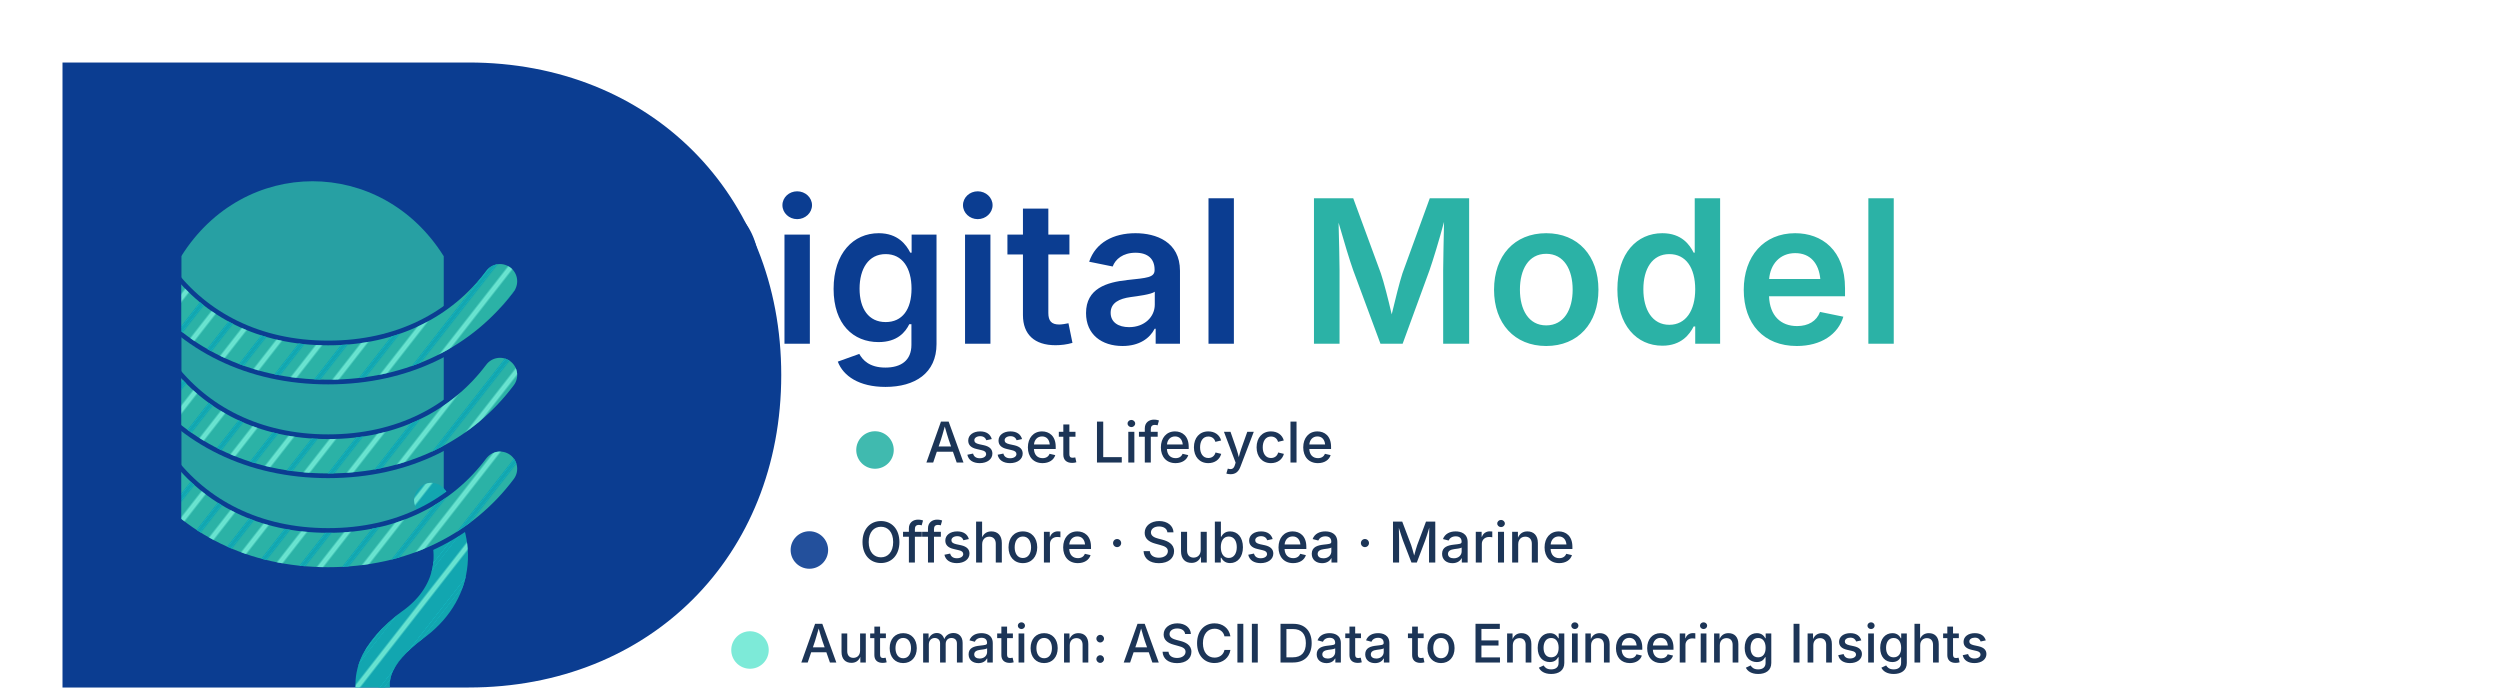
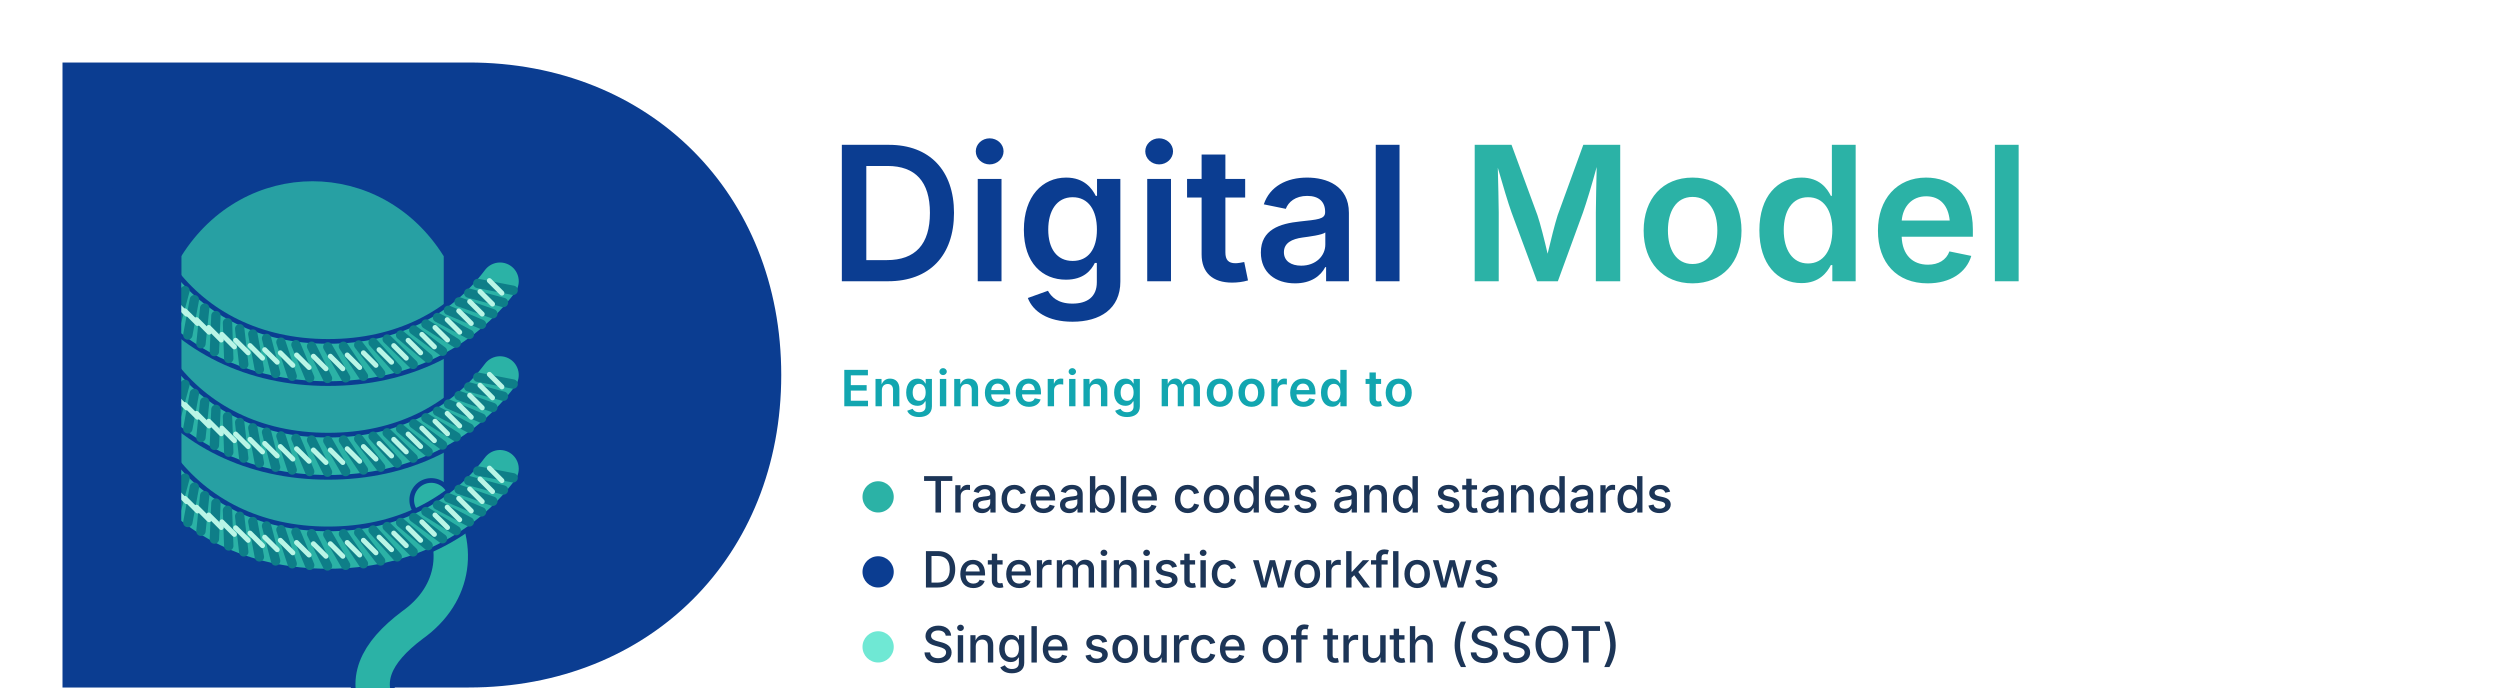
<svg xmlns="http://www.w3.org/2000/svg" width="800" height="220" viewBox="0 0 800 220" fill="none">
-   <defs>
-     <clipPath id="clip">
-       <rect x="0" y="0" width="800" height="220" rx="16" />
-     </clipPath>
-     <pattern id="lay-dm" patternUnits="userSpaceOnUse" width="11" height="11" patternTransform="rotate(38)">
-       <rect width="11" height="11" fill="none" />
-       <line x1="0" y1="0" x2="0" y2="11" stroke="#12A6B0" stroke-width="3.4" />
-       <line x1="5.5" y1="0" x2="5.5" y2="11" stroke="#6FE8D4" stroke-width="1.6" opacity=".9" />
-     </pattern>
-   </defs>
-   <g clip-path="url(#clip)">
+   <g>
    <g transform="translate(20 10)">
      <path d="M0 10h130c58 0 100 42 100 100s-42 100-100 100H0z" fill="#0B3D91" />
      <path d="M38 72c20-32 64-32 84 0v76c-20 32-64 32-84 0z" fill="#2BB2A6" opacity=".85" />
-       <path d="M118 150c10 14 8 30 -6 40c-12 9 -16 18 -10 28" fill="none" stroke="#12A6B0" stroke-width="11" stroke-linecap="round" />
-       <path d="M118 150c10 14 8 30 -6 40c-12 9 -16 18 -10 28" fill="none" stroke="url(#lay-dm)" stroke-width="11" stroke-linecap="round" />
-       <path d="M30 140c12 16 31 26 55 26s43-10 55-26" fill="none" stroke="#0B3D91" stroke-width="14" stroke-linecap="round" />
-       <path d="M30 140c12 16 31 26 55 26s43-10 55-26" fill="none" stroke="#2BB2A6" stroke-width="11" stroke-linecap="round" />
-       <path d="M30 140c12 16 31 26 55 26s43-10 55-26" fill="none" stroke="url(#lay-dm)" stroke-width="11" stroke-linecap="round" />
-       <path d="M30 110c12 16 31 26 55 26s43-10 55-26" fill="none" stroke="#0B3D91" stroke-width="14" stroke-linecap="round" />
-       <path d="M30 110c12 16 31 26 55 26s43-10 55-26" fill="none" stroke="#2BB2A6" stroke-width="11" stroke-linecap="round" />
-       <path d="M30 110c12 16 31 26 55 26s43-10 55-26" fill="none" stroke="url(#lay-dm)" stroke-width="11" stroke-linecap="round" />
-       <path d="M30 80c12 16 31 26 55 26s43-10 55-26" fill="none" stroke="#0B3D91" stroke-width="14" stroke-linecap="round" />
-       <path d="M30 80c12 16 31 26 55 26s43-10 55-26" fill="none" stroke="#2BB2A6" stroke-width="11" stroke-linecap="round" />
-       <path d="M30 80c12 16 31 26 55 26s43-10 55-26" fill="none" stroke="url(#lay-dm)" stroke-width="11" stroke-linecap="round" />
+       <path d="M118 150c10 14 8 30 -6 40c-12 9 -16 18 -10 28" fill="none" stroke="#0B3D91" stroke-width="14" stroke-linecap="round" />
+       <path d="M118 150c10 14 8 30 -6 40c-12 9 -16 18 -10 28" fill="none" stroke="#2BB2A6" stroke-width="11" stroke-linecap="round" />
+       <path d="M30 80c12 16 31 26 55 26s43-10 55-26" fill="none" stroke="#0B3D91" stroke-width="15" stroke-linecap="round" />
+       <path d="M30 80c12 16 31 26 55 26s43-10 55-26" fill="none" stroke="#2BB2A6" stroke-width="12" stroke-linecap="round" />
+       <line x1="33.7" y1="76.5" x2="29.2" y2="87.1" stroke="#0E7E88" stroke-width="3" stroke-linecap="round" />
+       <line x1="36.3" y1="79.9" x2="32.6" y2="90.7" stroke="#0E7E88" stroke-width="3" stroke-linecap="round" />
+       <line x1="39.2" y1="83.0" x2="36.2" y2="94.1" stroke="#0E7E88" stroke-width="3" stroke-linecap="round" />
+       <line x1="42.2" y1="85.9" x2="40.1" y2="97.2" stroke="#0E7E88" stroke-width="3" stroke-linecap="round" />
+       <line x1="45.5" y1="88.6" x2="44.3" y2="100.0" stroke="#0E7E88" stroke-width="3" stroke-linecap="round" />
+       <line x1="49.1" y1="91.0" x2="48.6" y2="102.5" stroke="#0E7E88" stroke-width="3" stroke-linecap="round" />
+       <line x1="52.8" y1="93.3" x2="53.2" y2="104.7" stroke="#0E7E88" stroke-width="3" stroke-linecap="round" />
+       <line x1="56.7" y1="95.2" x2="58.0" y2="106.6" stroke="#0E7E88" stroke-width="3" stroke-linecap="round" />
+       <line x1="60.9" y1="96.9" x2="63.0" y2="108.2" stroke="#0E7E88" stroke-width="3" stroke-linecap="round" />
+       <line x1="65.3" y1="98.3" x2="68.2" y2="109.5" stroke="#0E7E88" stroke-width="3" stroke-linecap="round" />
+       <line x1="69.9" y1="99.5" x2="73.5" y2="110.4" stroke="#0E7E88" stroke-width="3" stroke-linecap="round" />
+       <line x1="74.7" y1="100.3" x2="79.1" y2="110.9" stroke="#0E7E88" stroke-width="3" stroke-linecap="round" />
+       <line x1="79.7" y1="100.8" x2="84.8" y2="111.1" stroke="#0E7E88" stroke-width="3" stroke-linecap="round" />
+       <line x1="84.9" y1="101.0" x2="90.6" y2="110.9" stroke="#0E7E88" stroke-width="3" stroke-linecap="round" />
+       <line x1="89.9" y1="100.8" x2="96.3" y2="110.4" stroke="#0E7E88" stroke-width="3" stroke-linecap="round" />
+       <line x1="94.8" y1="100.4" x2="101.8" y2="109.5" stroke="#0E7E88" stroke-width="3" stroke-linecap="round" />
+       <line x1="99.4" y1="99.6" x2="107.1" y2="108.2" stroke="#0E7E88" stroke-width="3" stroke-linecap="round" />
+       <line x1="103.9" y1="98.5" x2="112.2" y2="106.6" stroke="#0E7E88" stroke-width="3" stroke-linecap="round" />
+       <line x1="108.2" y1="97.2" x2="117.0" y2="104.6" stroke="#0E7E88" stroke-width="3" stroke-linecap="round" />
+       <line x1="112.4" y1="95.6" x2="121.6" y2="102.4" stroke="#0E7E88" stroke-width="3" stroke-linecap="round" />
+       <line x1="116.3" y1="93.7" x2="126.0" y2="99.8" stroke="#0E7E88" stroke-width="3" stroke-linecap="round" />
+       <line x1="120.0" y1="91.6" x2="130.2" y2="97.0" stroke="#0E7E88" stroke-width="3" stroke-linecap="round" />
+       <line x1="123.5" y1="89.3" x2="134.1" y2="93.8" stroke="#0E7E88" stroke-width="3" stroke-linecap="round" />
+       <line x1="126.9" y1="86.6" x2="137.7" y2="90.4" stroke="#0E7E88" stroke-width="3" stroke-linecap="round" />
+       <line x1="130.0" y1="83.8" x2="141.1" y2="86.8" stroke="#0E7E88" stroke-width="3" stroke-linecap="round" />
+       <line x1="132.9" y1="80.7" x2="144.2" y2="82.9" stroke="#0E7E88" stroke-width="3" stroke-linecap="round" />
+       <line x1="29.4" y1="79.8" x2="33.4" y2="83.8" stroke="#B9F5E6" stroke-width="1.6" stroke-linecap="round" />
+       <line x1="32.4" y1="83.3" x2="36.4" y2="87.3" stroke="#B9F5E6" stroke-width="1.6" stroke-linecap="round" />
+       <line x1="35.7" y1="86.5" x2="39.7" y2="90.5" stroke="#B9F5E6" stroke-width="1.6" stroke-linecap="round" />
+       <line x1="39.2" y1="89.5" x2="43.2" y2="93.5" stroke="#B9F5E6" stroke-width="1.6" stroke-linecap="round" />
+       <line x1="42.9" y1="92.3" x2="46.9" y2="96.3" stroke="#B9F5E6" stroke-width="1.6" stroke-linecap="round" />
+       <line x1="46.8" y1="94.8" x2="50.8" y2="98.8" stroke="#B9F5E6" stroke-width="1.6" stroke-linecap="round" />
+       <line x1="51.0" y1="97.0" x2="55.0" y2="101.0" stroke="#B9F5E6" stroke-width="1.6" stroke-linecap="round" />
+       <line x1="55.4" y1="98.9" x2="59.4" y2="102.9" stroke="#B9F5E6" stroke-width="1.6" stroke-linecap="round" />
+       <line x1="60.0" y1="100.6" x2="64.0" y2="104.6" stroke="#B9F5E6" stroke-width="1.6" stroke-linecap="round" />
+       <line x1="64.7" y1="101.9" x2="68.7" y2="105.9" stroke="#B9F5E6" stroke-width="1.6" stroke-linecap="round" />
+       <line x1="69.7" y1="102.9" x2="73.7" y2="106.9" stroke="#B9F5E6" stroke-width="1.6" stroke-linecap="round" />
+       <line x1="74.9" y1="103.6" x2="78.9" y2="107.6" stroke="#B9F5E6" stroke-width="1.6" stroke-linecap="round" />
+       <line x1="80.3" y1="104.0" x2="84.3" y2="108.0" stroke="#B9F5E6" stroke-width="1.6" stroke-linecap="round" />
+       <line x1="85.7" y1="104.0" x2="89.7" y2="108.0" stroke="#B9F5E6" stroke-width="1.6" stroke-linecap="round" />
+       <line x1="91.1" y1="103.6" x2="95.1" y2="107.6" stroke="#B9F5E6" stroke-width="1.6" stroke-linecap="round" />
+       <line x1="96.3" y1="102.9" x2="100.3" y2="106.9" stroke="#B9F5E6" stroke-width="1.6" stroke-linecap="round" />
+       <line x1="101.3" y1="101.9" x2="105.3" y2="105.9" stroke="#B9F5E6" stroke-width="1.6" stroke-linecap="round" />
+       <line x1="106.0" y1="100.6" x2="110.0" y2="104.6" stroke="#B9F5E6" stroke-width="1.6" stroke-linecap="round" />
+       <line x1="110.6" y1="98.9" x2="114.6" y2="102.9" stroke="#B9F5E6" stroke-width="1.6" stroke-linecap="round" />
+       <line x1="115.0" y1="97.0" x2="119.0" y2="101.0" stroke="#B9F5E6" stroke-width="1.6" stroke-linecap="round" />
+       <line x1="119.2" y1="94.8" x2="123.2" y2="98.8" stroke="#B9F5E6" stroke-width="1.6" stroke-linecap="round" />
+       <line x1="123.1" y1="92.3" x2="127.1" y2="96.3" stroke="#B9F5E6" stroke-width="1.6" stroke-linecap="round" />
+       <line x1="126.8" y1="89.5" x2="130.8" y2="93.5" stroke="#B9F5E6" stroke-width="1.6" stroke-linecap="round" />
+       <line x1="130.3" y1="86.5" x2="134.3" y2="90.5" stroke="#B9F5E6" stroke-width="1.6" stroke-linecap="round" />
+       <line x1="133.6" y1="83.3" x2="137.6" y2="87.3" stroke="#B9F5E6" stroke-width="1.6" stroke-linecap="round" />
+       <line x1="136.6" y1="79.8" x2="140.6" y2="83.8" stroke="#B9F5E6" stroke-width="1.6" stroke-linecap="round" />
+       <path d="M30 110c12 16 31 26 55 26s43-10 55-26" fill="none" stroke="#0B3D91" stroke-width="15" stroke-linecap="round" />
+       <path d="M30 110c12 16 31 26 55 26s43-10 55-26" fill="none" stroke="#2BB2A6" stroke-width="12" stroke-linecap="round" />
+       <line x1="33.7" y1="106.5" x2="29.2" y2="117.1" stroke="#0E7E88" stroke-width="3" stroke-linecap="round" />
+       <line x1="36.3" y1="109.9" x2="32.6" y2="120.7" stroke="#0E7E88" stroke-width="3" stroke-linecap="round" />
+       <line x1="39.2" y1="113.0" x2="36.2" y2="124.1" stroke="#0E7E88" stroke-width="3" stroke-linecap="round" />
+       <line x1="42.2" y1="115.9" x2="40.1" y2="127.2" stroke="#0E7E88" stroke-width="3" stroke-linecap="round" />
+       <line x1="45.5" y1="118.6" x2="44.3" y2="130.0" stroke="#0E7E88" stroke-width="3" stroke-linecap="round" />
+       <line x1="49.1" y1="121.0" x2="48.6" y2="132.5" stroke="#0E7E88" stroke-width="3" stroke-linecap="round" />
+       <line x1="52.8" y1="123.3" x2="53.2" y2="134.7" stroke="#0E7E88" stroke-width="3" stroke-linecap="round" />
+       <line x1="56.7" y1="125.2" x2="58.0" y2="136.6" stroke="#0E7E88" stroke-width="3" stroke-linecap="round" />
+       <line x1="60.9" y1="126.9" x2="63.0" y2="138.2" stroke="#0E7E88" stroke-width="3" stroke-linecap="round" />
+       <line x1="65.3" y1="128.3" x2="68.2" y2="139.5" stroke="#0E7E88" stroke-width="3" stroke-linecap="round" />
+       <line x1="69.9" y1="129.5" x2="73.5" y2="140.4" stroke="#0E7E88" stroke-width="3" stroke-linecap="round" />
+       <line x1="74.7" y1="130.3" x2="79.1" y2="140.9" stroke="#0E7E88" stroke-width="3" stroke-linecap="round" />
+       <line x1="79.7" y1="130.8" x2="84.8" y2="141.1" stroke="#0E7E88" stroke-width="3" stroke-linecap="round" />
+       <line x1="84.9" y1="131.0" x2="90.6" y2="140.9" stroke="#0E7E88" stroke-width="3" stroke-linecap="round" />
+       <line x1="89.9" y1="130.8" x2="96.3" y2="140.4" stroke="#0E7E88" stroke-width="3" stroke-linecap="round" />
+       <line x1="94.8" y1="130.4" x2="101.8" y2="139.5" stroke="#0E7E88" stroke-width="3" stroke-linecap="round" />
+       <line x1="99.4" y1="129.6" x2="107.1" y2="138.2" stroke="#0E7E88" stroke-width="3" stroke-linecap="round" />
+       <line x1="103.9" y1="128.5" x2="112.2" y2="136.6" stroke="#0E7E88" stroke-width="3" stroke-linecap="round" />
+       <line x1="108.2" y1="127.2" x2="117.0" y2="134.6" stroke="#0E7E88" stroke-width="3" stroke-linecap="round" />
+       <line x1="112.4" y1="125.6" x2="121.6" y2="132.4" stroke="#0E7E88" stroke-width="3" stroke-linecap="round" />
+       <line x1="116.3" y1="123.7" x2="126.0" y2="129.8" stroke="#0E7E88" stroke-width="3" stroke-linecap="round" />
+       <line x1="120.0" y1="121.6" x2="130.2" y2="127.0" stroke="#0E7E88" stroke-width="3" stroke-linecap="round" />
+       <line x1="123.5" y1="119.3" x2="134.1" y2="123.8" stroke="#0E7E88" stroke-width="3" stroke-linecap="round" />
+       <line x1="126.9" y1="116.6" x2="137.7" y2="120.4" stroke="#0E7E88" stroke-width="3" stroke-linecap="round" />
+       <line x1="130.0" y1="113.8" x2="141.1" y2="116.8" stroke="#0E7E88" stroke-width="3" stroke-linecap="round" />
+       <line x1="132.9" y1="110.7" x2="144.2" y2="112.9" stroke="#0E7E88" stroke-width="3" stroke-linecap="round" />
+       <line x1="29.4" y1="109.8" x2="33.4" y2="113.8" stroke="#B9F5E6" stroke-width="1.6" stroke-linecap="round" />
+       <line x1="32.4" y1="113.3" x2="36.4" y2="117.3" stroke="#B9F5E6" stroke-width="1.6" stroke-linecap="round" />
+       <line x1="35.7" y1="116.5" x2="39.7" y2="120.5" stroke="#B9F5E6" stroke-width="1.6" stroke-linecap="round" />
+       <line x1="39.2" y1="119.5" x2="43.2" y2="123.5" stroke="#B9F5E6" stroke-width="1.6" stroke-linecap="round" />
+       <line x1="42.9" y1="122.3" x2="46.9" y2="126.3" stroke="#B9F5E6" stroke-width="1.6" stroke-linecap="round" />
+       <line x1="46.8" y1="124.8" x2="50.8" y2="128.8" stroke="#B9F5E6" stroke-width="1.6" stroke-linecap="round" />
+       <line x1="51.0" y1="127.0" x2="55.0" y2="131.0" stroke="#B9F5E6" stroke-width="1.6" stroke-linecap="round" />
+       <line x1="55.4" y1="128.9" x2="59.4" y2="132.9" stroke="#B9F5E6" stroke-width="1.6" stroke-linecap="round" />
+       <line x1="60.0" y1="130.6" x2="64.0" y2="134.6" stroke="#B9F5E6" stroke-width="1.6" stroke-linecap="round" />
+       <line x1="64.7" y1="131.9" x2="68.7" y2="135.9" stroke="#B9F5E6" stroke-width="1.6" stroke-linecap="round" />
+       <line x1="69.7" y1="132.9" x2="73.7" y2="136.9" stroke="#B9F5E6" stroke-width="1.6" stroke-linecap="round" />
+       <line x1="74.9" y1="133.6" x2="78.9" y2="137.6" stroke="#B9F5E6" stroke-width="1.6" stroke-linecap="round" />
+       <line x1="80.3" y1="134.0" x2="84.3" y2="138.0" stroke="#B9F5E6" stroke-width="1.6" stroke-linecap="round" />
+       <line x1="85.7" y1="134.0" x2="89.7" y2="138.0" stroke="#B9F5E6" stroke-width="1.6" stroke-linecap="round" />
+       <line x1="91.1" y1="133.6" x2="95.1" y2="137.6" stroke="#B9F5E6" stroke-width="1.6" stroke-linecap="round" />
+       <line x1="96.3" y1="132.9" x2="100.3" y2="136.9" stroke="#B9F5E6" stroke-width="1.6" stroke-linecap="round" />
+       <line x1="101.3" y1="131.9" x2="105.3" y2="135.9" stroke="#B9F5E6" stroke-width="1.6" stroke-linecap="round" />
+       <line x1="106.0" y1="130.6" x2="110.0" y2="134.6" stroke="#B9F5E6" stroke-width="1.6" stroke-linecap="round" />
+       <line x1="110.6" y1="128.9" x2="114.6" y2="132.9" stroke="#B9F5E6" stroke-width="1.6" stroke-linecap="round" />
+       <line x1="115.0" y1="127.0" x2="119.0" y2="131.0" stroke="#B9F5E6" stroke-width="1.6" stroke-linecap="round" />
+       <line x1="119.2" y1="124.8" x2="123.2" y2="128.8" stroke="#B9F5E6" stroke-width="1.6" stroke-linecap="round" />
+       <line x1="123.1" y1="122.3" x2="127.1" y2="126.3" stroke="#B9F5E6" stroke-width="1.6" stroke-linecap="round" />
+       <line x1="126.8" y1="119.5" x2="130.8" y2="123.5" stroke="#B9F5E6" stroke-width="1.6" stroke-linecap="round" />
+       <line x1="130.3" y1="116.5" x2="134.3" y2="120.5" stroke="#B9F5E6" stroke-width="1.6" stroke-linecap="round" />
+       <line x1="133.6" y1="113.3" x2="137.6" y2="117.3" stroke="#B9F5E6" stroke-width="1.6" stroke-linecap="round" />
+       <line x1="136.6" y1="109.8" x2="140.6" y2="113.8" stroke="#B9F5E6" stroke-width="1.6" stroke-linecap="round" />
+       <path d="M30 140c12 16 31 26 55 26s43-10 55-26" fill="none" stroke="#0B3D91" stroke-width="15" stroke-linecap="round" />
+       <path d="M30 140c12 16 31 26 55 26s43-10 55-26" fill="none" stroke="#2BB2A6" stroke-width="12" stroke-linecap="round" />
+       <line x1="33.7" y1="136.5" x2="29.2" y2="147.1" stroke="#0E7E88" stroke-width="3" stroke-linecap="round" />
+       <line x1="36.3" y1="139.9" x2="32.6" y2="150.7" stroke="#0E7E88" stroke-width="3" stroke-linecap="round" />
+       <line x1="39.2" y1="143.0" x2="36.2" y2="154.1" stroke="#0E7E88" stroke-width="3" stroke-linecap="round" />
+       <line x1="42.2" y1="145.9" x2="40.1" y2="157.2" stroke="#0E7E88" stroke-width="3" stroke-linecap="round" />
+       <line x1="45.5" y1="148.6" x2="44.3" y2="160.0" stroke="#0E7E88" stroke-width="3" stroke-linecap="round" />
+       <line x1="49.1" y1="151.0" x2="48.6" y2="162.5" stroke="#0E7E88" stroke-width="3" stroke-linecap="round" />
+       <line x1="52.8" y1="153.3" x2="53.2" y2="164.7" stroke="#0E7E88" stroke-width="3" stroke-linecap="round" />
+       <line x1="56.7" y1="155.2" x2="58.0" y2="166.6" stroke="#0E7E88" stroke-width="3" stroke-linecap="round" />
+       <line x1="60.9" y1="156.9" x2="63.0" y2="168.2" stroke="#0E7E88" stroke-width="3" stroke-linecap="round" />
+       <line x1="65.3" y1="158.3" x2="68.2" y2="169.5" stroke="#0E7E88" stroke-width="3" stroke-linecap="round" />
+       <line x1="69.9" y1="159.5" x2="73.5" y2="170.4" stroke="#0E7E88" stroke-width="3" stroke-linecap="round" />
+       <line x1="74.7" y1="160.3" x2="79.1" y2="170.9" stroke="#0E7E88" stroke-width="3" stroke-linecap="round" />
+       <line x1="79.7" y1="160.8" x2="84.8" y2="171.1" stroke="#0E7E88" stroke-width="3" stroke-linecap="round" />
+       <line x1="84.9" y1="161.0" x2="90.6" y2="170.9" stroke="#0E7E88" stroke-width="3" stroke-linecap="round" />
+       <line x1="89.9" y1="160.8" x2="96.3" y2="170.4" stroke="#0E7E88" stroke-width="3" stroke-linecap="round" />
+       <line x1="94.8" y1="160.4" x2="101.8" y2="169.5" stroke="#0E7E88" stroke-width="3" stroke-linecap="round" />
+       <line x1="99.4" y1="159.6" x2="107.1" y2="168.2" stroke="#0E7E88" stroke-width="3" stroke-linecap="round" />
+       <line x1="103.9" y1="158.5" x2="112.2" y2="166.6" stroke="#0E7E88" stroke-width="3" stroke-linecap="round" />
+       <line x1="108.2" y1="157.2" x2="117.0" y2="164.6" stroke="#0E7E88" stroke-width="3" stroke-linecap="round" />
+       <line x1="112.4" y1="155.6" x2="121.6" y2="162.4" stroke="#0E7E88" stroke-width="3" stroke-linecap="round" />
+       <line x1="116.3" y1="153.7" x2="126.0" y2="159.8" stroke="#0E7E88" stroke-width="3" stroke-linecap="round" />
+       <line x1="120.0" y1="151.6" x2="130.2" y2="157.0" stroke="#0E7E88" stroke-width="3" stroke-linecap="round" />
+       <line x1="123.5" y1="149.3" x2="134.1" y2="153.8" stroke="#0E7E88" stroke-width="3" stroke-linecap="round" />
+       <line x1="126.9" y1="146.6" x2="137.7" y2="150.4" stroke="#0E7E88" stroke-width="3" stroke-linecap="round" />
+       <line x1="130.0" y1="143.8" x2="141.1" y2="146.8" stroke="#0E7E88" stroke-width="3" stroke-linecap="round" />
+       <line x1="132.9" y1="140.7" x2="144.2" y2="142.9" stroke="#0E7E88" stroke-width="3" stroke-linecap="round" />
+       <line x1="29.4" y1="139.8" x2="33.4" y2="143.8" stroke="#B9F5E6" stroke-width="1.6" stroke-linecap="round" />
+       <line x1="32.4" y1="143.3" x2="36.4" y2="147.3" stroke="#B9F5E6" stroke-width="1.6" stroke-linecap="round" />
+       <line x1="35.7" y1="146.5" x2="39.7" y2="150.5" stroke="#B9F5E6" stroke-width="1.6" stroke-linecap="round" />
+       <line x1="39.2" y1="149.5" x2="43.2" y2="153.5" stroke="#B9F5E6" stroke-width="1.6" stroke-linecap="round" />
+       <line x1="42.9" y1="152.3" x2="46.9" y2="156.3" stroke="#B9F5E6" stroke-width="1.6" stroke-linecap="round" />
+       <line x1="46.8" y1="154.8" x2="50.8" y2="158.8" stroke="#B9F5E6" stroke-width="1.6" stroke-linecap="round" />
+       <line x1="51.0" y1="157.0" x2="55.0" y2="161.0" stroke="#B9F5E6" stroke-width="1.6" stroke-linecap="round" />
+       <line x1="55.4" y1="158.9" x2="59.4" y2="162.9" stroke="#B9F5E6" stroke-width="1.6" stroke-linecap="round" />
+       <line x1="60.0" y1="160.6" x2="64.0" y2="164.6" stroke="#B9F5E6" stroke-width="1.6" stroke-linecap="round" />
+       <line x1="64.7" y1="161.9" x2="68.7" y2="165.9" stroke="#B9F5E6" stroke-width="1.6" stroke-linecap="round" />
+       <line x1="69.7" y1="162.9" x2="73.7" y2="166.9" stroke="#B9F5E6" stroke-width="1.6" stroke-linecap="round" />
+       <line x1="74.9" y1="163.6" x2="78.9" y2="167.6" stroke="#B9F5E6" stroke-width="1.6" stroke-linecap="round" />
+       <line x1="80.3" y1="164.0" x2="84.3" y2="168.0" stroke="#B9F5E6" stroke-width="1.6" stroke-linecap="round" />
+       <line x1="85.7" y1="164.0" x2="89.7" y2="168.0" stroke="#B9F5E6" stroke-width="1.6" stroke-linecap="round" />
+       <line x1="91.1" y1="163.6" x2="95.1" y2="167.6" stroke="#B9F5E6" stroke-width="1.6" stroke-linecap="round" />
+       <line x1="96.3" y1="162.9" x2="100.3" y2="166.9" stroke="#B9F5E6" stroke-width="1.6" stroke-linecap="round" />
+       <line x1="101.3" y1="161.9" x2="105.3" y2="165.9" stroke="#B9F5E6" stroke-width="1.6" stroke-linecap="round" />
+       <line x1="106.0" y1="160.6" x2="110.0" y2="164.6" stroke="#B9F5E6" stroke-width="1.6" stroke-linecap="round" />
+       <line x1="110.6" y1="158.9" x2="114.6" y2="162.9" stroke="#B9F5E6" stroke-width="1.6" stroke-linecap="round" />
+       <line x1="115.0" y1="157.0" x2="119.0" y2="161.0" stroke="#B9F5E6" stroke-width="1.6" stroke-linecap="round" />
+       <line x1="119.2" y1="154.8" x2="123.2" y2="158.8" stroke="#B9F5E6" stroke-width="1.6" stroke-linecap="round" />
+       <line x1="123.1" y1="152.3" x2="127.1" y2="156.3" stroke="#B9F5E6" stroke-width="1.6" stroke-linecap="round" />
+       <line x1="126.8" y1="149.5" x2="130.8" y2="153.5" stroke="#B9F5E6" stroke-width="1.6" stroke-linecap="round" />
+       <line x1="130.3" y1="146.5" x2="134.3" y2="150.5" stroke="#B9F5E6" stroke-width="1.6" stroke-linecap="round" />
+       <line x1="133.6" y1="143.3" x2="137.6" y2="147.3" stroke="#B9F5E6" stroke-width="1.6" stroke-linecap="round" />
+       <line x1="136.6" y1="139.8" x2="140.6" y2="143.8" stroke="#B9F5E6" stroke-width="1.6" stroke-linecap="round" />
      <rect x="18" y="48" width="20" height="120" fill="#0B3D91" />
      <path d="M16 52c0-6.6 5.4-12 12-12s12 5.4 12 12-5.4 12-12 12-12-5.4-12-12z" fill="#0B3D91" />
    </g>
-     <g transform="translate(200 40)">
-       <text x="0" y="70" font-family="Inter, 'Helvetica Neue', Arial, sans-serif" font-size="64" font-weight="600" fill="#0B3D91" letter-spacing="0.5">
-         Digital <tspan fill="#2BB2A6">Model</tspan>
+     <g transform="translate(265 34)">
+       <text x="0" y="56" font-family="Inter, 'Helvetica Neue', Arial, sans-serif" font-size="60" font-weight="600" fill="#0B3D91" letter-spacing="0.5">Digital <tspan fill="#2BB2A6">Model</tspan>
      </text>
-       <g transform="translate(72 96)" font-family="Inter, 'Helvetica Neue', Arial, sans-serif" font-size="18" font-weight="500" fill="#1C3557">
-         <g transform="translate(0 0)">
-           <circle cx="8" cy="8" r="6" fill="#2BB2A6" opacity=".9" />
-           <text x="24" y="12">Asset Lifecycle</text>
-         </g>
-         <g transform="translate(-21 32)">
-           <circle cx="8" cy="8" r="6" fill="#0B3D91" opacity=".9" />
-           <text x="24" y="12">Offshore · Subsea · Marine</text>
-         </g>
-         <g transform="translate(-40 64)" font-size="17">
-           <circle cx="8" cy="8" r="6" fill="#6FE8D4" opacity=".9" />
-           <text x="24" y="12">Automation: ASCII Data to Engineering Insights</text>
+       <g transform="translate(4 96)" font-family="Inter, 'Helvetica Neue', Arial, sans-serif">
+         <text x="0" y="0" font-size="16" font-weight="600" fill="#12A6B0" letter-spacing="0.4">Engineering moored to</text>
+         <g font-size="16" font-weight="500" fill="#1C3557">
+           <g transform="translate(6 22)">
+             <circle cx="6" cy="7" r="5" fill="#2BB2A6" />
+             <text x="20" y="12">Traceable codes and standards</text>
+           </g>
+           <g transform="translate(6 46)">
+             <circle cx="6" cy="7" r="5" fill="#0B3D91" />
+             <text x="20" y="12">Deterministic workflows</text>
+           </g>
+           <g transform="translate(6 70)">
+             <circle cx="6" cy="7" r="5" fill="#6FE8D4" />
+             <text x="20" y="12">Single source of truth (SSOT)</text>
+           </g>
        </g>
      </g>
    </g>
  </g>
</svg>
